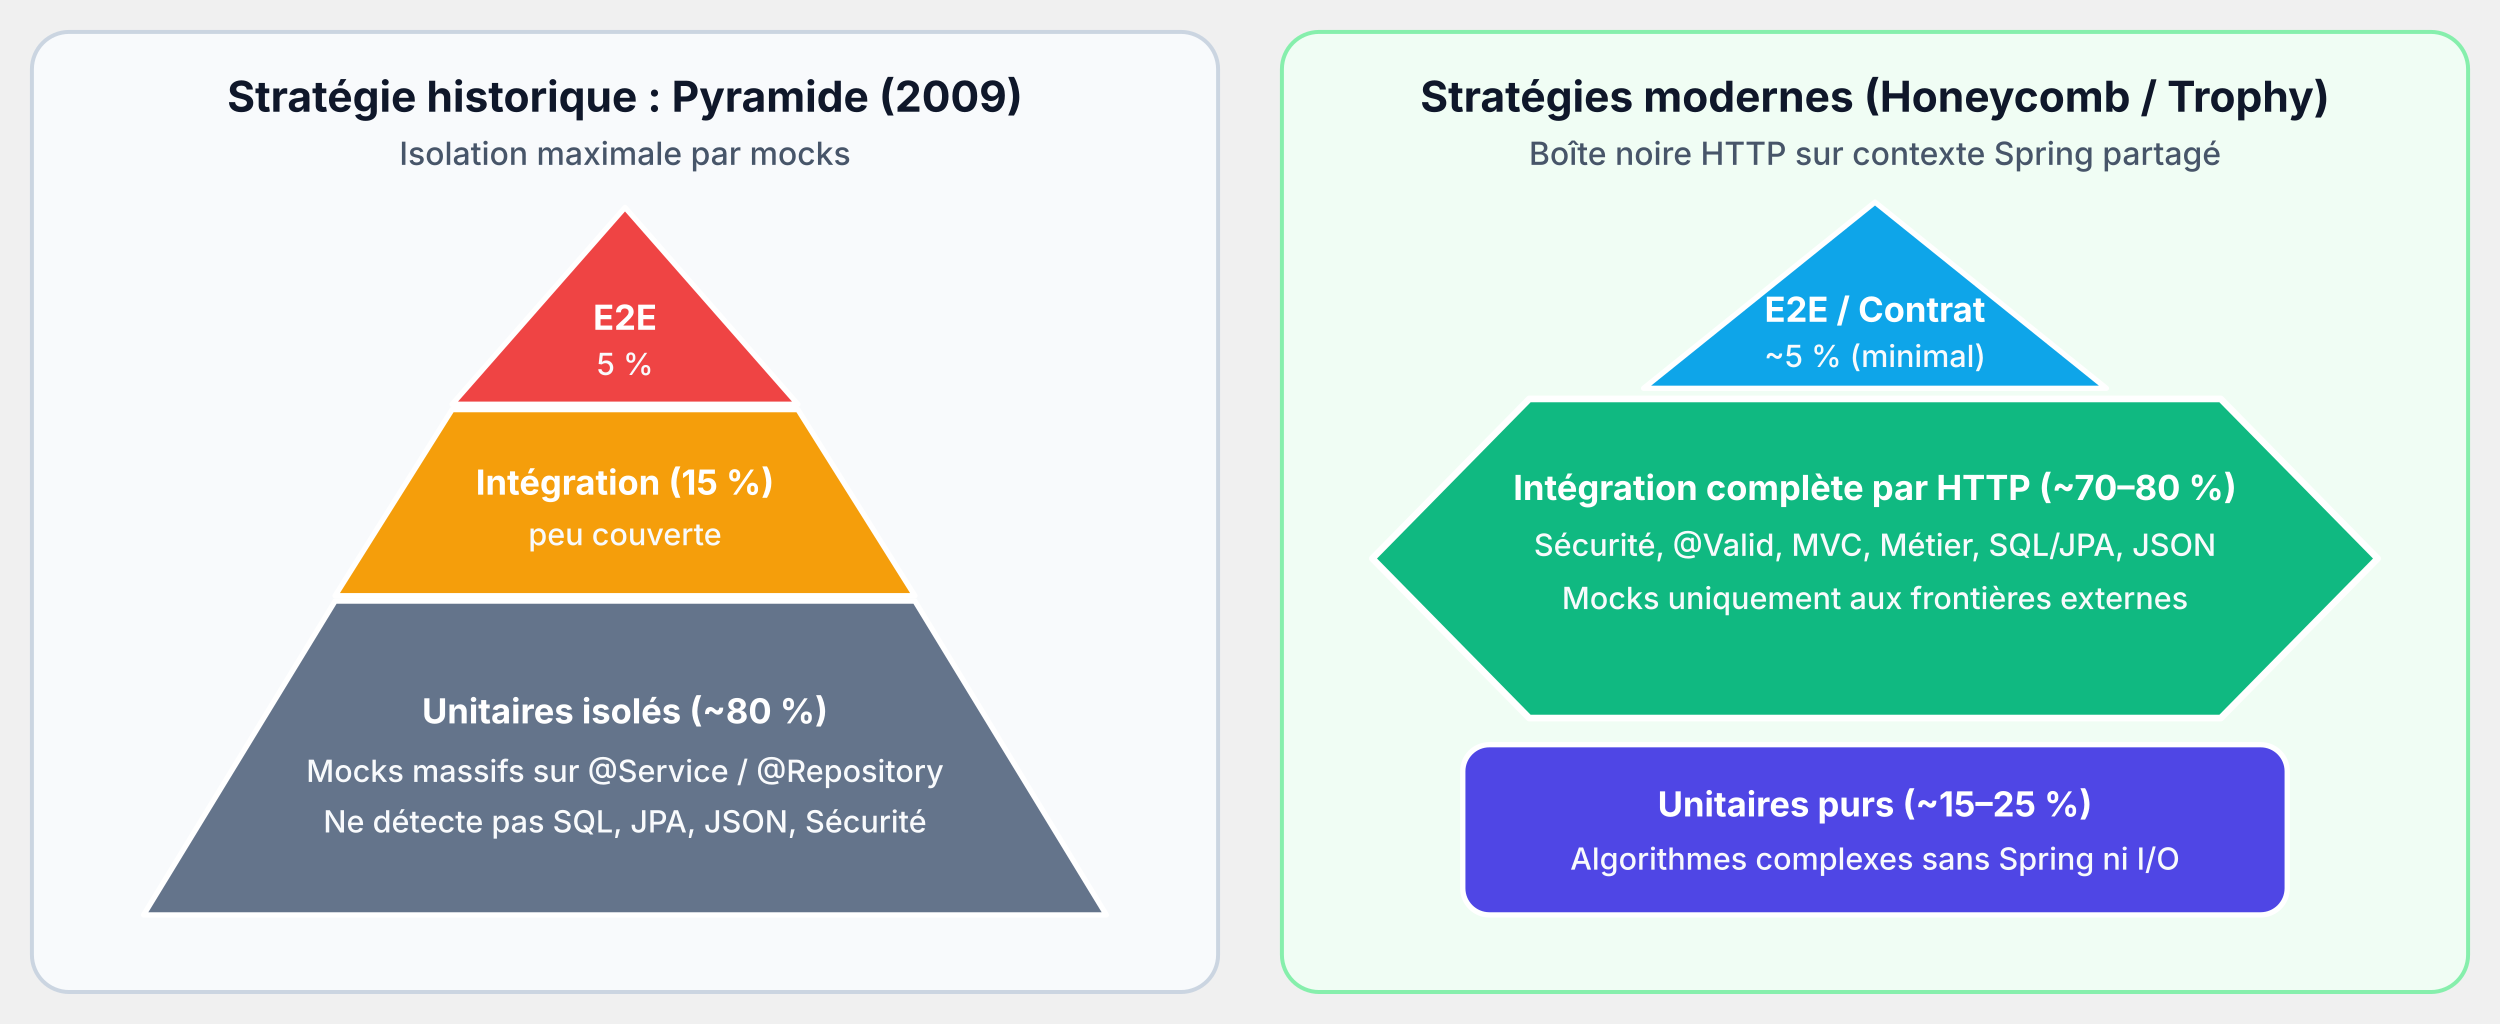
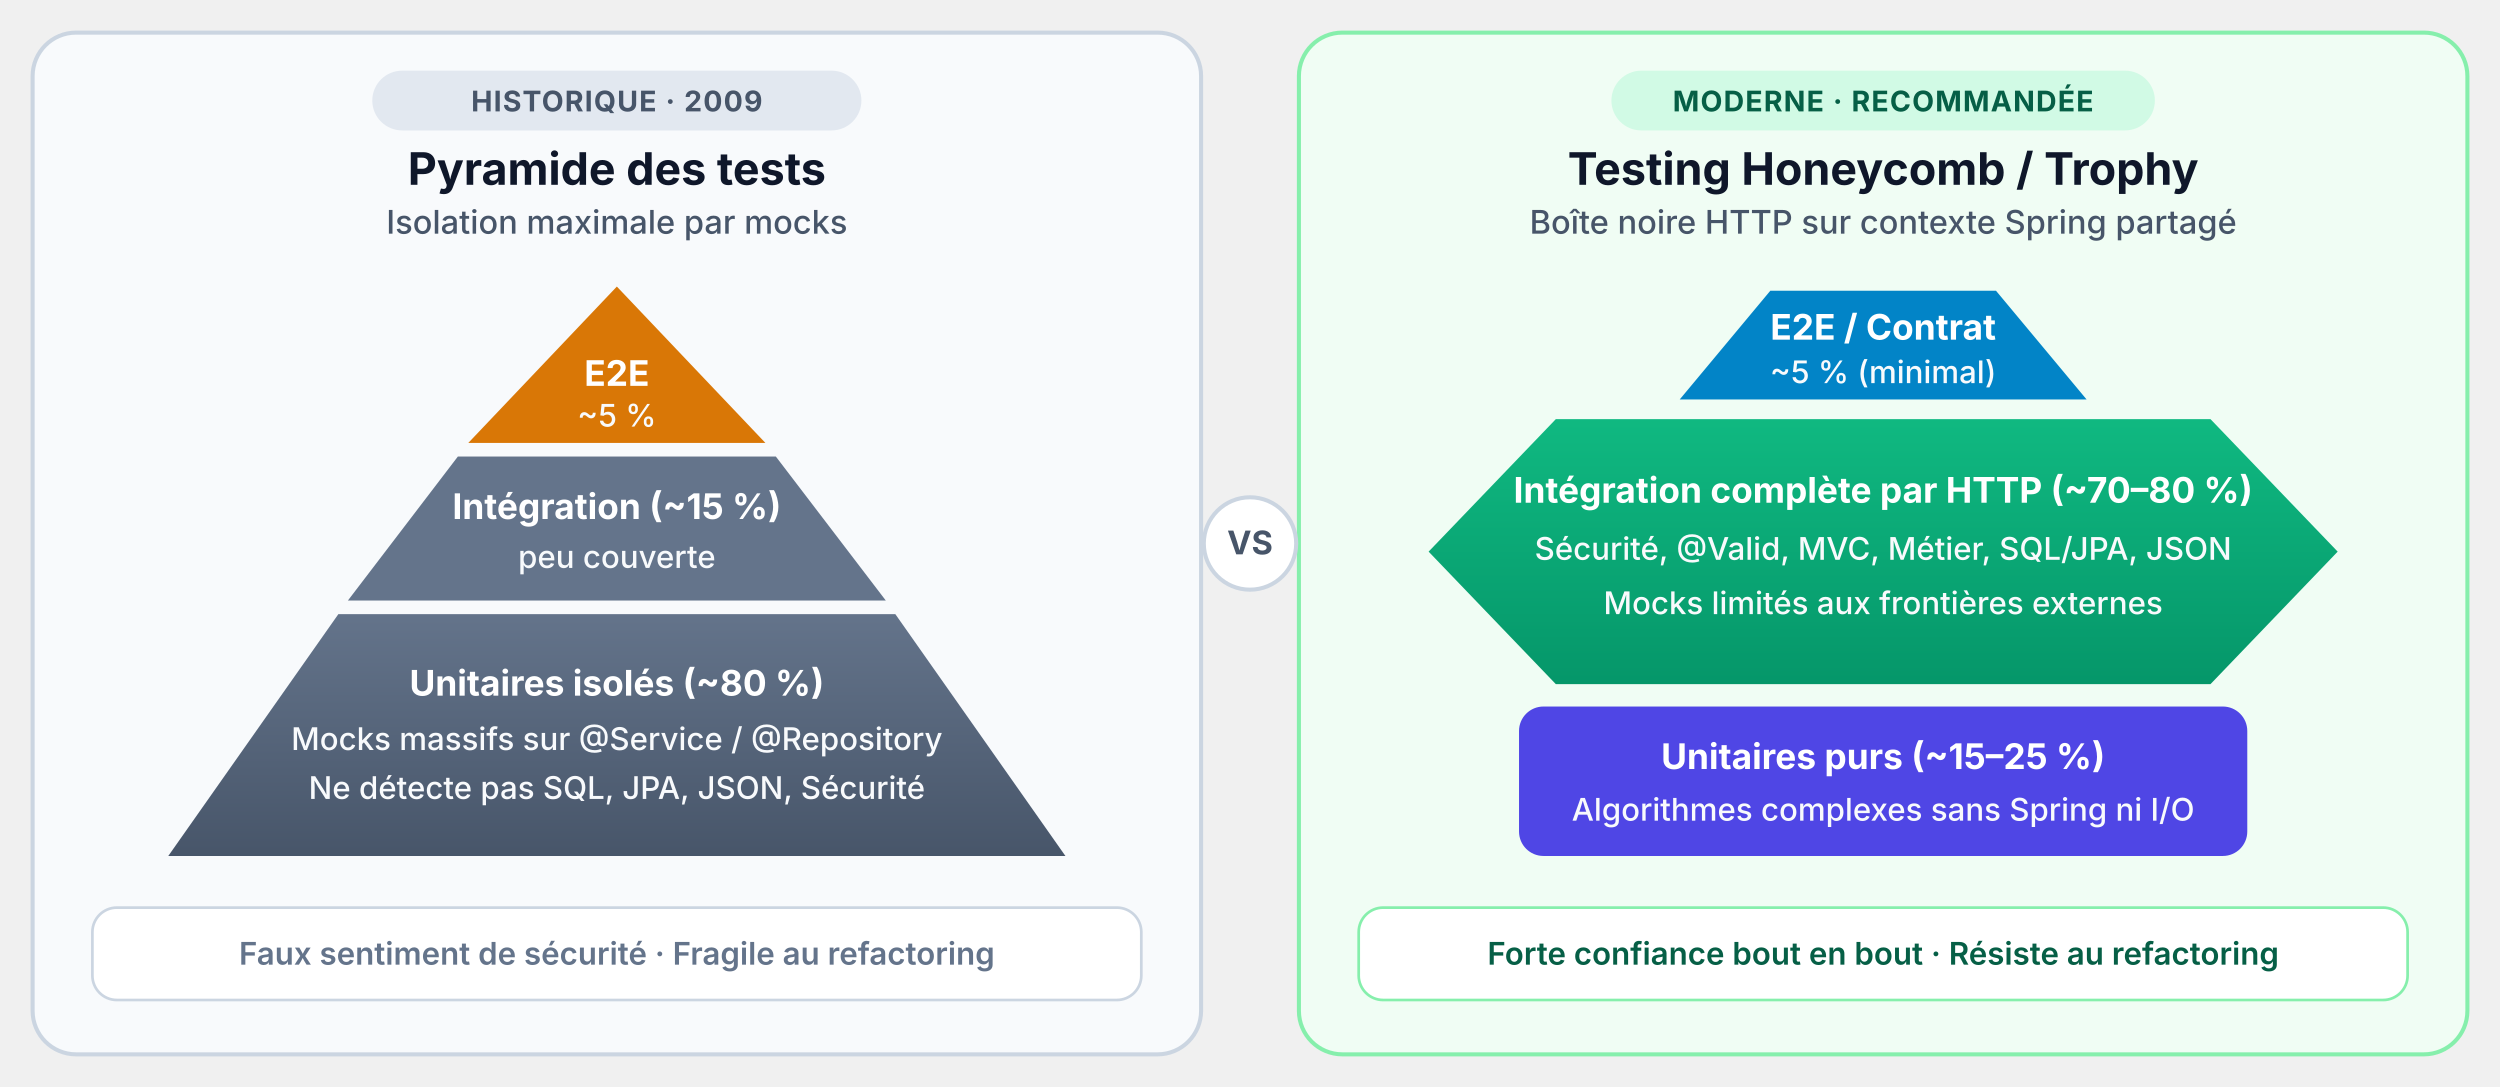
- <svg xmlns="http://www.w3.org/2000/svg" viewBox="0 0 940 385" role="img" aria-label="Comparaison entre la pyramide des tests historique et les stratégies modernes Testing Honeycomb et Trophy">
+ <svg xmlns="http://www.w3.org/2000/svg" viewBox="0 0 920 400" role="img" aria-label="Comparaison entre la pyramide des tests historique et les stratégies modernes Testing Honeycomb et Trophy">
  <defs>
+     <linearGradient id="hex-grad" x1="0" y1="0" x2="0" y2="1">
+       <stop offset="0%" stop-color="#10b981" />
+       <stop offset="100%" stop-color="#059669" />
+     </linearGradient>
+     <linearGradient id="pyr-base" x1="0" y1="0" x2="0" y2="1">
+       <stop offset="0%" stop-color="#64748b" />
+       <stop offset="100%" stop-color="#475569" />
+     </linearGradient>
    <style>
-       .title { font: 700 16px system-ui, -apple-system, sans-serif; fill: #0f172a; }
+       .badge { font: 700 10.5px system-ui, -apple-system, sans-serif; letter-spacing: 0.04em; }
+       .title { font: 700 16.5px system-ui, -apple-system, sans-serif; fill: #0f172a; }
      .sub { font: 500 12px system-ui, -apple-system, sans-serif; fill: #475569; }
      .lbl { font: 700 13px system-ui, -apple-system, sans-serif; fill: #ffffff; }
      .lbl-sm { font: 500 11.5px system-ui, -apple-system, sans-serif; fill: #f8fafc; }
+       .foot { font: 600 11.5px system-ui, -apple-system, sans-serif; }
+       .vs { font: 700 12px system-ui, -apple-system, sans-serif; fill: #475569; }
    </style>
  </defs>
-   <rect x="12" y="12" width="446" height="361" rx="14" fill="#f8fafc" stroke="#cbd5e1" stroke-width="1.5" />
-   <text x="235" y="42" text-anchor="middle" class="title">Stratégie historique : Pyramide (2009)</text>
-   <text x="235" y="62" text-anchor="middle" class="sub">Isolation maximale par mocks</text>
-   <polygon points="235,78 300,152 170,152" fill="#ef4444" stroke="#ffffff" stroke-width="2" stroke-linejoin="round" />
-   <text x="235" y="124" text-anchor="middle" class="lbl">E2E</text>
-   <text x="235" y="141" text-anchor="middle" class="lbl-sm">5 %</text>
-   <polygon points="170,154 300,154 344,224 126,224" fill="#f59e0b" stroke="#ffffff" stroke-width="2" stroke-linejoin="round" />
-   <text x="235" y="186" text-anchor="middle" class="lbl">Intégration (15 %)</text>
-   <text x="235" y="205" text-anchor="middle" class="lbl-sm">peu couverte</text>
-   <polygon points="126,226 344,226 416,344 54,344" fill="#64748b" stroke="#ffffff" stroke-width="2" stroke-linejoin="round" />
-   <text x="235" y="272" text-anchor="middle" class="lbl">Unitaires isolés (~80 %)</text>
-   <text x="235" y="294" text-anchor="middle" class="lbl-sm">Mocks massifs sur @Service / @Repository</text>
-   <text x="235" y="313" text-anchor="middle" class="lbl-sm">Ne détecte pas SQL, JPA, JSON, Sécurité</text>
-   <rect x="482" y="12" width="446" height="361" rx="14" fill="#f0fdf4" stroke="#86efac" stroke-width="1.5" />
-   <text x="705" y="42" text-anchor="middle" class="title">Stratégies modernes (Honeycomb / Trophy)</text>
-   <text x="705" y="62" text-anchor="middle" class="sub">Boîte noire HTTP sur contexte Spring partagé</text>
-   <polygon points="705,76 792,146 618,146" fill="#0ea5e9" stroke="#ffffff" stroke-width="2" stroke-linejoin="round" />
-   <text x="705" y="121" text-anchor="middle" class="lbl">E2E / Contrat</text>
-   <text x="705" y="138" text-anchor="middle" class="lbl-sm">~5 % (minimal)</text>
-   <polygon points="575,150 835,150 894,210 835,270 575,270 516,210" fill="#10b981" stroke="#ffffff" stroke-width="2.5" stroke-linejoin="round" />
-   <text x="705" y="188" text-anchor="middle" class="lbl">Intégration complète par HTTP (~70–80 %)</text>
-   <text x="705" y="209" text-anchor="middle" class="lbl-sm">Sécurité, @Valid, MVC, Métier, SQL/JPA, JSON</text>
-   <text x="705" y="229" text-anchor="middle" class="lbl-sm">Mocks uniquement aux frontières externes</text>
-   <rect x="550" y="280" width="310" height="64" rx="10" fill="#4f46e5" stroke="#ffffff" stroke-width="2" />
-   <text x="705" y="307" text-anchor="middle" class="lbl">Unitaires purs (~15–25 %)</text>
-   <text x="705" y="327" text-anchor="middle" class="lbl-sm">Algorithmes complexes sans Spring ni I/O</text>
+   <rect x="12" y="12" width="430" height="376" rx="16" fill="#f8fafc" stroke="#cbd5e1" stroke-width="1.5" />
+   <rect x="137" y="26" width="180" height="22" rx="11" fill="#e2e8f0" />
+   <text x="227" y="41" text-anchor="middle" class="badge" fill="#475569">HISTORIQUE · 2009</text>
+   <text x="227" y="68" text-anchor="middle" class="title">Pyramide des tests</text>
+   <text x="227" y="86" text-anchor="middle" class="sub">Isolation maximale par mocks</text>
+   <polygon points="227,104 284,164 170,164" fill="#d97706" stroke="#f8fafc" stroke-width="2" stroke-linejoin="round" />
+   <text x="227" y="142" text-anchor="middle" class="lbl">E2E</text>
+   <text x="227" y="157" text-anchor="middle" class="lbl-sm">~5 %</text>
+   <polygon points="168,167 286,167 328,222 126,222" fill="#64748b" stroke="#f8fafc" stroke-width="2" stroke-linejoin="round" />
+   <text x="227" y="191" text-anchor="middle" class="lbl">Intégration (~15 %)</text>
+   <text x="227" y="209" text-anchor="middle" class="lbl-sm">peu couverte</text>
+   <polygon points="124,225 330,225 394,316 60,316" fill="url(#pyr-base)" stroke="#f8fafc" stroke-width="2" stroke-linejoin="round" />
+   <text x="227" y="256" text-anchor="middle" class="lbl">Unitaires isolés (~80 %)</text>
+   <text x="227" y="276" text-anchor="middle" class="lbl-sm">Mocks massifs sur @Service / @Repository</text>
+   <text x="227" y="294" text-anchor="middle" class="lbl-sm">Ne détecte pas SQL, JPA, JSON, Sécurité</text>
+   <rect x="34" y="334" width="386" height="34" rx="9" fill="#ffffff" stroke="#cbd5e1" stroke-width="1" />
+   <text x="227" y="355" text-anchor="middle" class="foot" fill="#64748b">Faux sentiment de sécurité · Fragile au refactoring</text>
+   <rect x="478" y="12" width="430" height="376" rx="16" fill="#f0fdf4" stroke="#86efac" stroke-width="1.5" />
+   <rect x="593" y="26" width="200" height="22" rx="11" fill="#d1fae5" />
+   <text x="693" y="41" text-anchor="middle" class="badge" fill="#065f46">MODERNE · RECOMMANDÉE</text>
+   <text x="693" y="68" text-anchor="middle" class="title">Testing Honeycomb / Trophy</text>
+   <text x="693" y="86" text-anchor="middle" class="sub">Boîte noire HTTP sur contexte Spring partagé</text>
+   <polygon points="651,106 735,106 770,148 616,148" fill="#0284c7" stroke="#f0fdf4" stroke-width="2" stroke-linejoin="round" />
+   <text x="693" y="125" text-anchor="middle" class="lbl">E2E / Contrat</text>
+   <text x="693" y="141" text-anchor="middle" class="lbl-sm">~5 % (minimal)</text>
+   <polygon points="572,153 814,153 862,203 814,253 572,253 524,203" fill="url(#hex-grad)" stroke="#f0fdf4" stroke-width="2.5" stroke-linejoin="round" />
+   <text x="693" y="185" text-anchor="middle" class="lbl">Intégration complète par HTTP (~70–80 %)</text>
+   <text x="693" y="206" text-anchor="middle" class="lbl-sm">Sécurité, @Valid, MVC, Métier, SQL/JPA, JSON</text>
+   <text x="693" y="226" text-anchor="middle" class="lbl-sm">Mocks limités aux frontières externes</text>
+   <rect x="558" y="259" width="270" height="57" rx="10" fill="#4f46e5" stroke="#f0fdf4" stroke-width="2" />
+   <text x="693" y="283" text-anchor="middle" class="lbl">Unitaires purs (~15–25 %)</text>
+   <text x="693" y="302" text-anchor="middle" class="lbl-sm">Algorithmes complexes sans Spring ni I/O</text>
+   <rect x="500" y="334" width="386" height="34" rx="9" fill="#ffffff" stroke="#86efac" stroke-width="1" />
+   <text x="693" y="355" text-anchor="middle" class="foot" fill="#065f46">Forte confiance bout en bout · Résiste au refactoring</text>
+   <circle cx="460" cy="200" r="17" fill="#ffffff" stroke="#cbd5e1" stroke-width="1.5" />
+   <text x="460" y="204" text-anchor="middle" class="vs">VS</text>
</svg>
